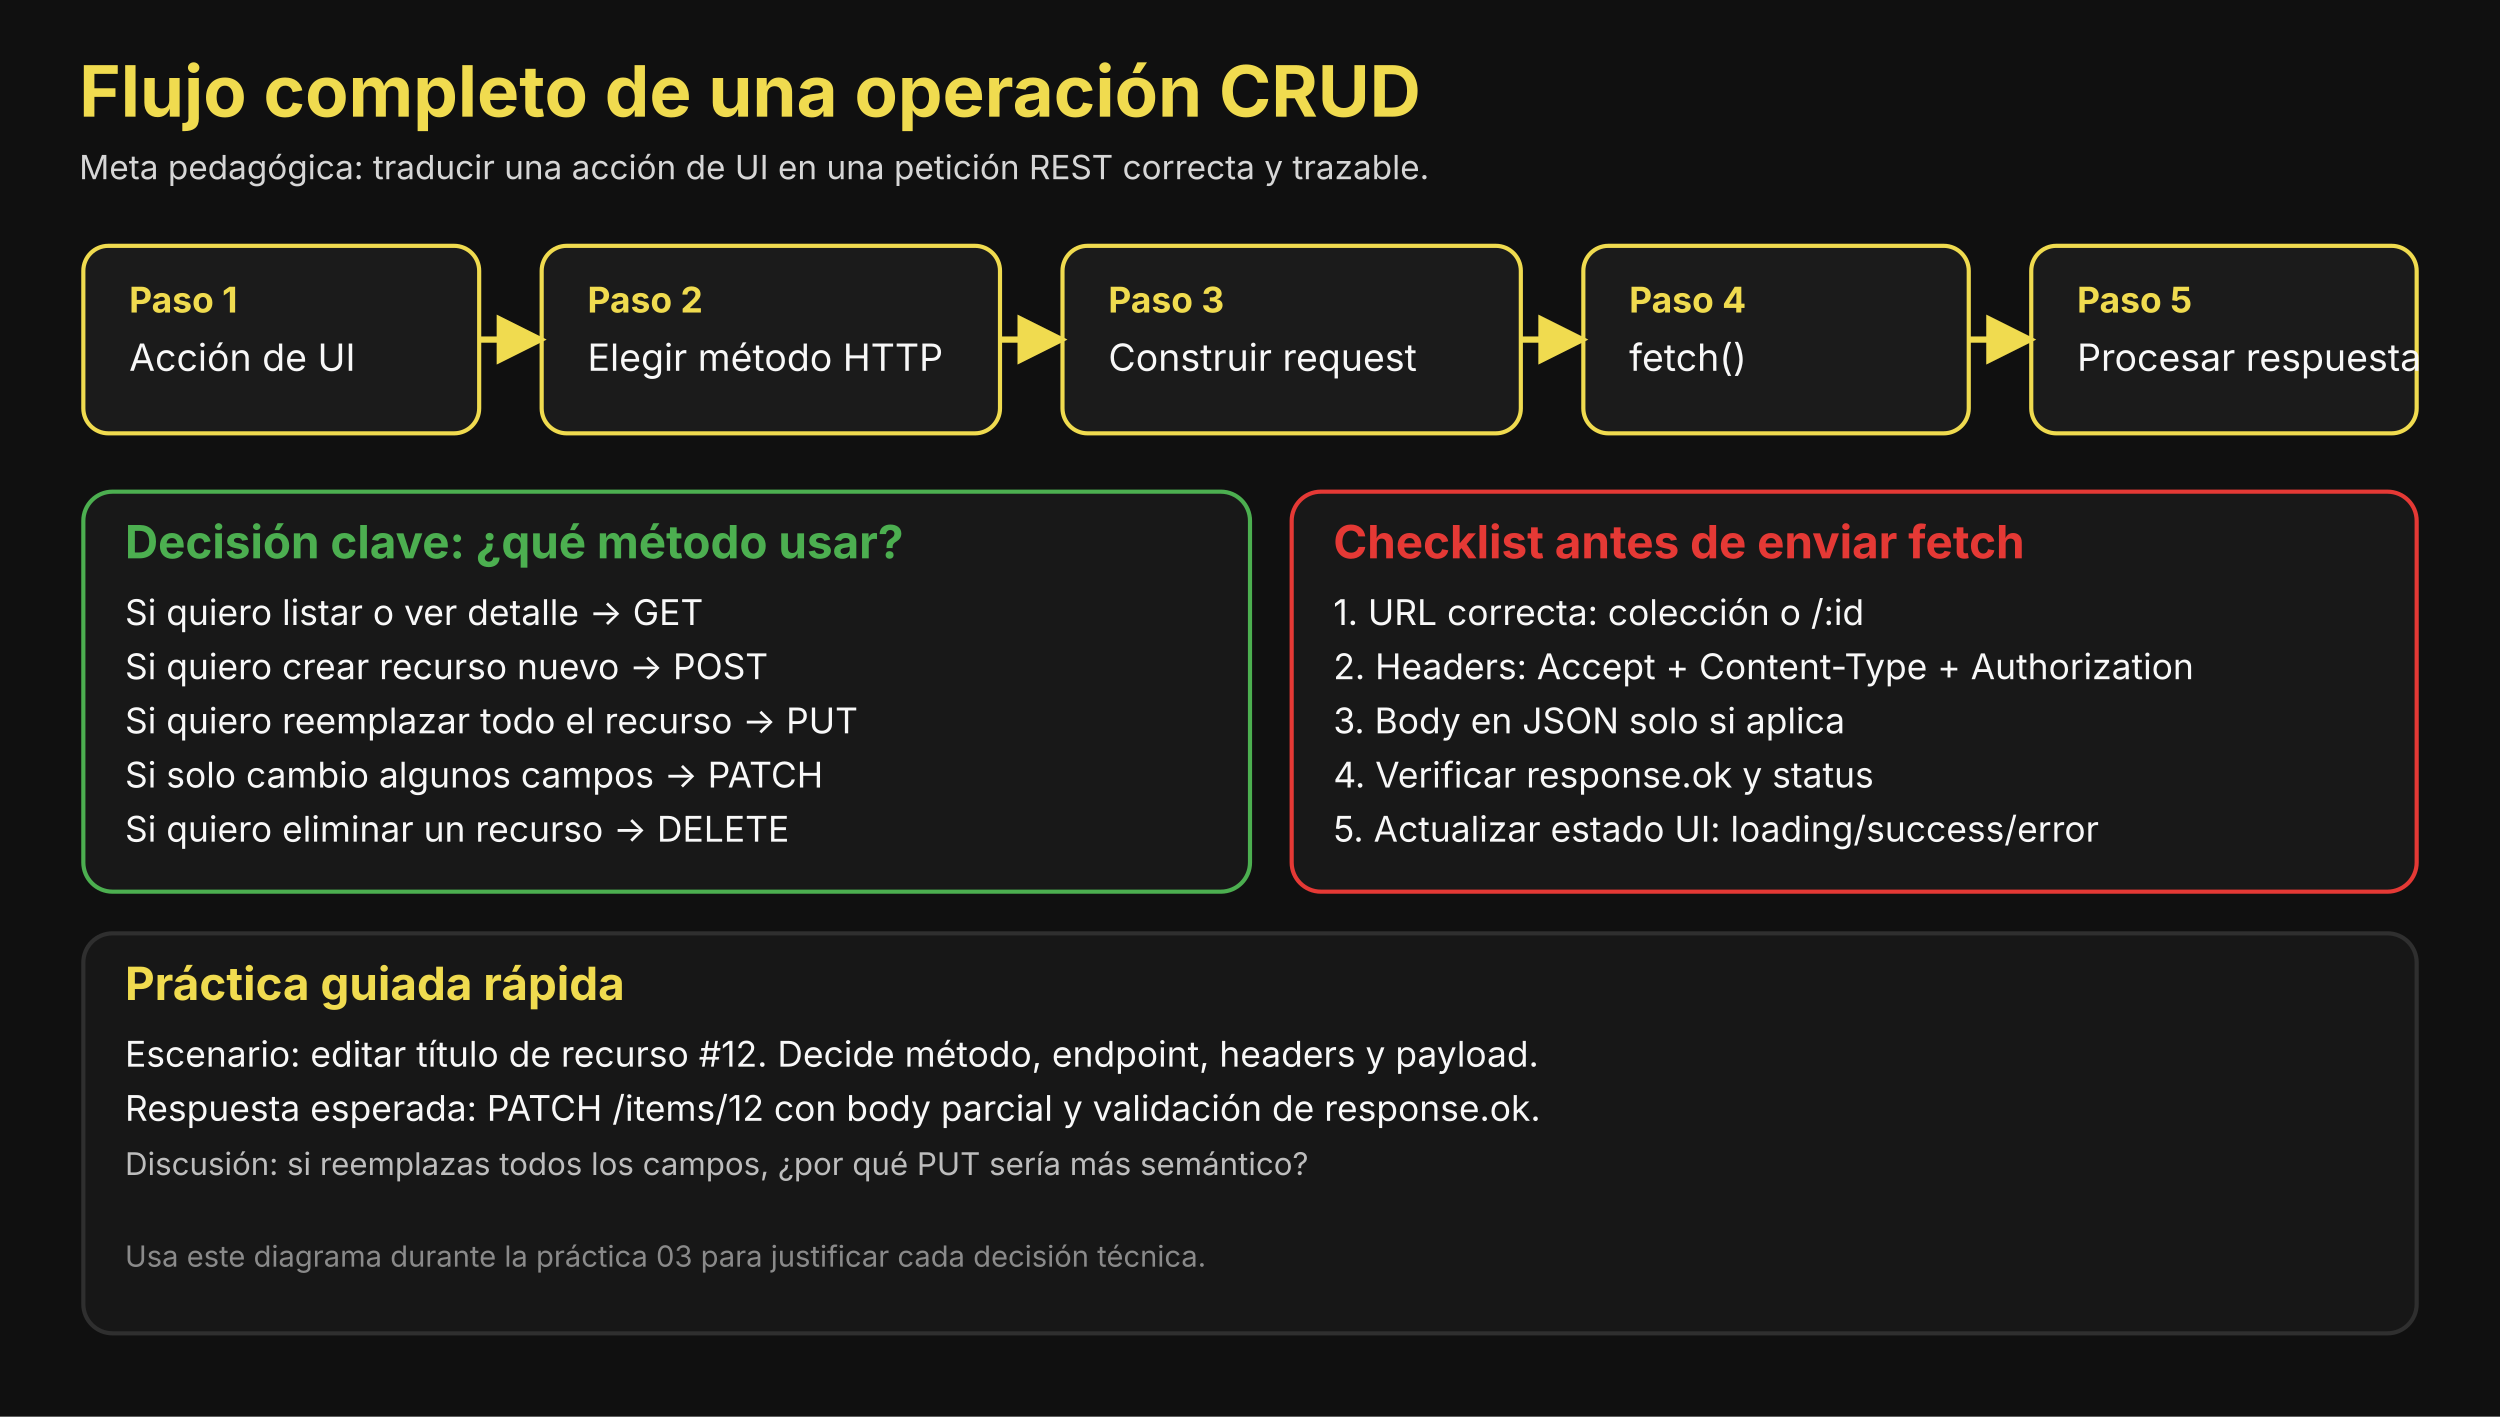
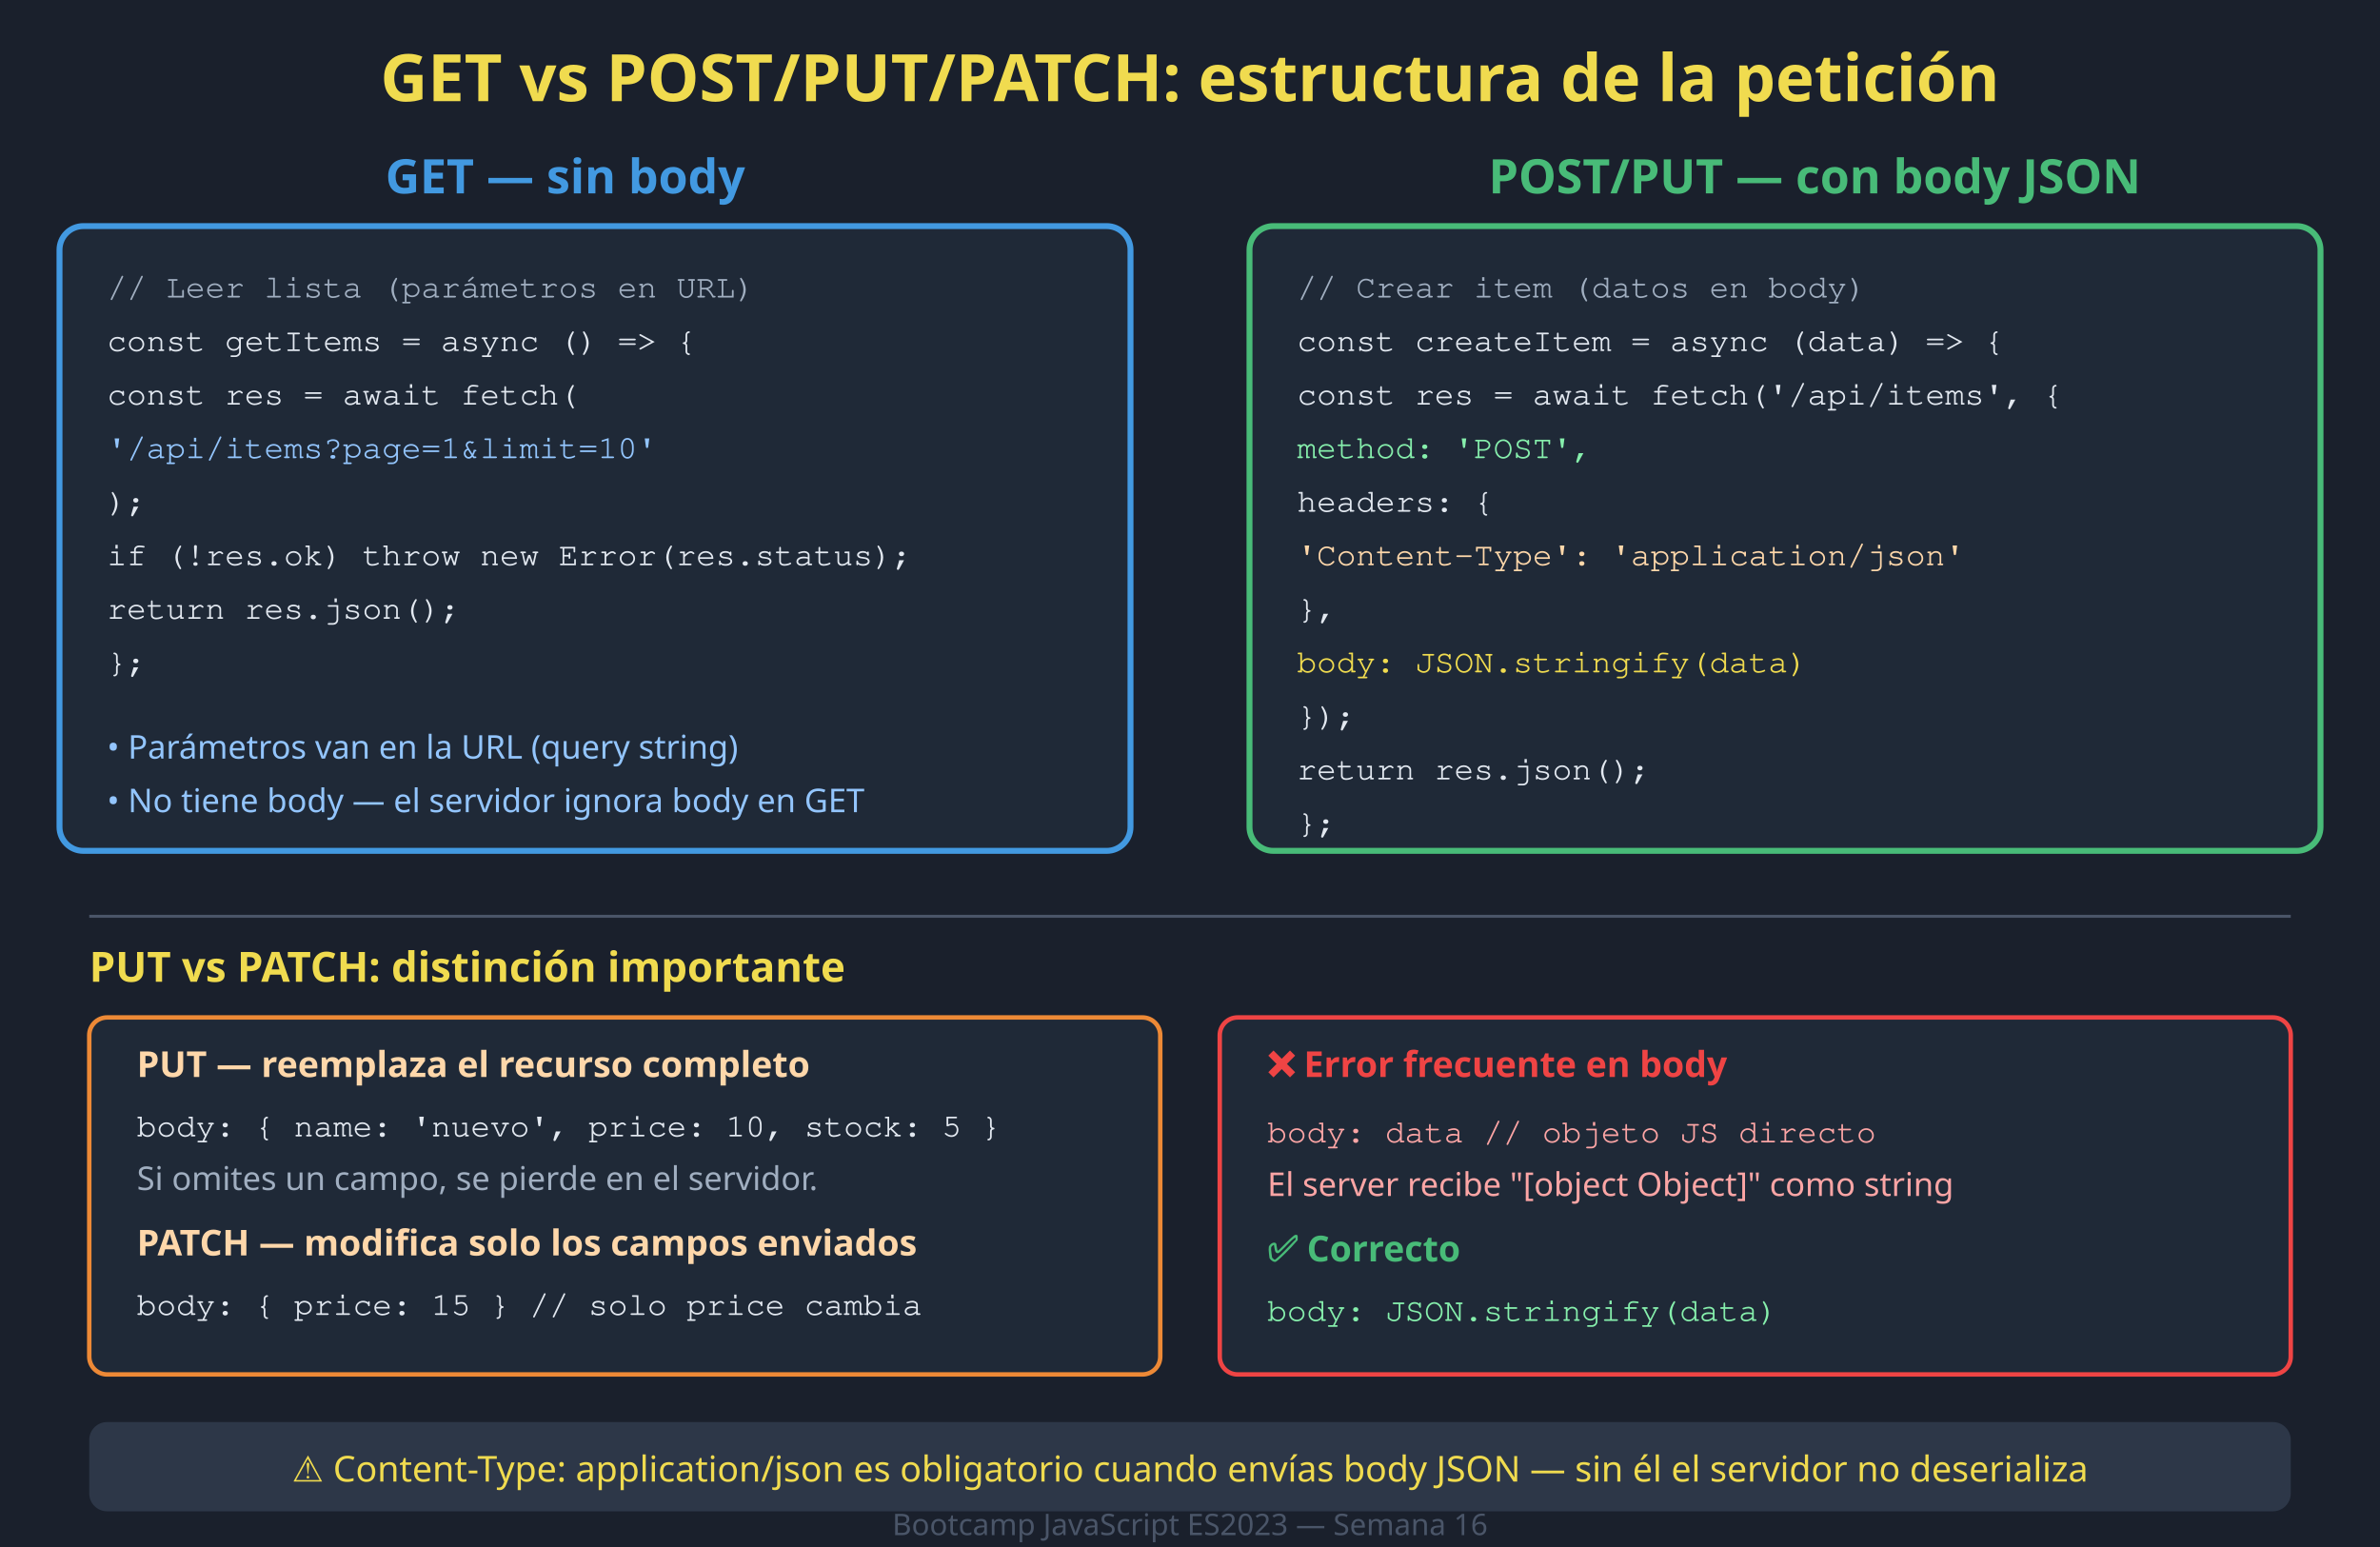
- <svg xmlns="http://www.w3.org/2000/svg" width="1200" height="680" viewBox="0 0 1200 680" role="img" aria-labelledby="title desc">
-   <rect width="1200" height="680" fill="#101010" />
-   <text x="38" y="56" fill="#F0DB4F" font-size="34" font-family="Inter, Roboto, sans-serif" font-weight="700">Flujo completo de una operación CRUD</text>
-   <text x="38" y="86" fill="#D6D6D6" font-size="16" font-family="Inter, Roboto, sans-serif">Meta pedagógica: traducir una acción de UI en una petición REST correcta y trazable.</text>
-   <rect x="40" y="118" width="190" height="90" rx="12" fill="#1B1B1B" stroke="#F0DB4F" stroke-width="2" />
-   <text x="62" y="150" fill="#F0DB4F" font-size="17" font-family="Inter, Roboto, sans-serif" font-weight="700">Paso 1</text>
-   <text x="62" y="178" fill="#F8F8F8" font-size="18" font-family="Inter, Roboto, sans-serif">Acción de UI</text>
-   <rect x="260" y="118" width="220" height="90" rx="12" fill="#1B1B1B" stroke="#F0DB4F" stroke-width="2" />
-   <text x="282" y="150" fill="#F0DB4F" font-size="17" font-family="Inter, Roboto, sans-serif" font-weight="700">Paso 2</text>
-   <text x="282" y="178" fill="#F8F8F8" font-size="18" font-family="Inter, Roboto, sans-serif">Elegir método HTTP</text>
-   <rect x="510" y="118" width="220" height="90" rx="12" fill="#1B1B1B" stroke="#F0DB4F" stroke-width="2" />
-   <text x="532" y="150" fill="#F0DB4F" font-size="17" font-family="Inter, Roboto, sans-serif" font-weight="700">Paso 3</text>
-   <text x="532" y="178" fill="#F8F8F8" font-size="18" font-family="Inter, Roboto, sans-serif">Construir request</text>
-   <rect x="760" y="118" width="185" height="90" rx="12" fill="#1B1B1B" stroke="#F0DB4F" stroke-width="2" />
-   <text x="782" y="150" fill="#F0DB4F" font-size="17" font-family="Inter, Roboto, sans-serif" font-weight="700">Paso 4</text>
-   <text x="782" y="178" fill="#F8F8F8" font-size="18" font-family="Inter, Roboto, sans-serif">fetch()</text>
-   <rect x="975" y="118" width="185" height="90" rx="12" fill="#1B1B1B" stroke="#F0DB4F" stroke-width="2" />
-   <text x="997" y="150" fill="#F0DB4F" font-size="17" font-family="Inter, Roboto, sans-serif" font-weight="700">Paso 5</text>
-   <text x="997" y="178" fill="#F8F8F8" font-size="18" font-family="Inter, Roboto, sans-serif">Procesar respuesta</text>
-   <path d="M230 163 L260 163" stroke="#F0DB4F" stroke-width="3" marker-end="url(#arrow)" />
-   <path d="M480 163 L510 163" stroke="#F0DB4F" stroke-width="3" marker-end="url(#arrow)" />
-   <path d="M730 163 L760 163" stroke="#F0DB4F" stroke-width="3" marker-end="url(#arrow)" />
-   <path d="M945 163 L975 163" stroke="#F0DB4F" stroke-width="3" marker-end="url(#arrow)" />
-   <rect x="40" y="236" width="560" height="192" rx="14" fill="#181818" stroke="#4CAF50" stroke-width="2" />
-   <text x="60" y="268" fill="#4CAF50" font-size="22" font-family="Inter, Roboto, sans-serif" font-weight="700">Decisión clave: ¿qué método usar?</text>
-   <text x="60" y="300" fill="#F8F8F8" font-size="17" font-family="Inter, Roboto, sans-serif">Si quiero listar o ver detalle → GET</text>
-   <text x="60" y="326" fill="#F8F8F8" font-size="17" font-family="Inter, Roboto, sans-serif">Si quiero crear recurso nuevo → POST</text>
-   <text x="60" y="352" fill="#F8F8F8" font-size="17" font-family="Inter, Roboto, sans-serif">Si quiero reemplazar todo el recurso → PUT</text>
-   <text x="60" y="378" fill="#F8F8F8" font-size="17" font-family="Inter, Roboto, sans-serif">Si solo cambio algunos campos → PATCH</text>
-   <text x="60" y="404" fill="#F8F8F8" font-size="17" font-family="Inter, Roboto, sans-serif">Si quiero eliminar un recurso → DELETE</text>
-   <rect x="620" y="236" width="540" height="192" rx="14" fill="#181818" stroke="#E53935" stroke-width="2" />
-   <text x="640" y="268" fill="#E53935" font-size="22" font-family="Inter, Roboto, sans-serif" font-weight="700">Checklist antes de enviar fetch</text>
-   <text x="640" y="300" fill="#F8F8F8" font-size="17" font-family="Inter, Roboto, sans-serif">1. URL correcta: colección o /:id</text>
-   <text x="640" y="326" fill="#F8F8F8" font-size="17" font-family="Inter, Roboto, sans-serif">2. Headers: Accept + Content-Type + Authorization</text>
-   <text x="640" y="352" fill="#F8F8F8" font-size="17" font-family="Inter, Roboto, sans-serif">3. Body en JSON solo si aplica</text>
-   <text x="640" y="378" fill="#F8F8F8" font-size="17" font-family="Inter, Roboto, sans-serif">4. Verificar response.ok y status</text>
-   <text x="640" y="404" fill="#F8F8F8" font-size="17" font-family="Inter, Roboto, sans-serif">5. Actualizar estado UI: loading/success/error</text>
-   <rect x="40" y="448" width="1120" height="192" rx="14" fill="#171717" stroke="#2F2F2F" stroke-width="2" />
-   <text x="60" y="480" fill="#F0DB4F" font-size="22" font-family="Inter, Roboto, sans-serif" font-weight="700">Práctica guiada rápida</text>
-   <text x="60" y="512" fill="#F8F8F8" font-size="17" font-family="Inter, Roboto, sans-serif">Escenario: editar título de recurso #12. Decide método, endpoint, headers y payload.</text>
-   <text x="60" y="538" fill="#F8F8F8" font-size="17" font-family="Inter, Roboto, sans-serif">Respuesta esperada: PATCH /items/12 con body parcial y validación de response.ok.</text>
-   <text x="60" y="564" fill="#BDBDBD" font-size="15" font-family="Inter, Roboto, sans-serif">Discusión: si reemplazas todos los campos, ¿por qué PUT sería más semántico?</text>
-   <text x="60" y="608" fill="#8A8A8A" font-size="14" font-family="Inter, Roboto, sans-serif">Usa este diagrama durante la práctica 03 para justificar cada decisión técnica.</text>
-   <defs>
-     <marker id="arrow" viewBox="0 0 10 10" refX="9" refY="5" markerWidth="8" markerHeight="8" orient="auto-start-reverse">
-       <path d="M 0 0 L 10 5 L 0 10 z" fill="#F0DB4F" />
-     </marker>
-   </defs>
+ <svg xmlns="http://www.w3.org/2000/svg" viewBox="0 0 800 520">
+   <rect width="800" height="520" fill="#1a202c" />
+   <text x="400" y="34" font-family="system-ui,sans-serif" font-size="22" font-weight="bold" fill="#f0db4f" text-anchor="middle">GET vs POST/PUT/PATCH: estructura de la petición</text>
+   <text x="190" y="65" font-family="system-ui,sans-serif" font-size="16" font-weight="bold" fill="#4299e1" text-anchor="middle">GET — sin body</text>
+   <rect x="20" y="76" width="360" height="210" fill="#1f2937" stroke="#4299e1" stroke-width="2" rx="8" />
+   <text x="36" y="100" font-family="Courier,monospace" font-size="11" fill="#a0aec0">// Leer lista (parámetros en URL)</text>
+   <text x="36" y="118" font-family="Courier,monospace" font-size="11" fill="#e2e8f0">const getItems = async () =&gt; {</text>
+   <text x="36" y="136" font-family="Courier,monospace" font-size="11" fill="#e2e8f0">  const res = await fetch(</text>
+   <text x="36" y="154" font-family="Courier,monospace" font-size="11" fill="#93c5fd">    '/api/items?page=1&amp;limit=10'</text>
+   <text x="36" y="172" font-family="Courier,monospace" font-size="11" fill="#e2e8f0">  );</text>
+   <text x="36" y="190" font-family="Courier,monospace" font-size="11" fill="#e2e8f0">  if (!res.ok) throw new Error(res.status);</text>
+   <text x="36" y="208" font-family="Courier,monospace" font-size="11" fill="#e2e8f0">  return res.json();</text>
+   <text x="36" y="226" font-family="Courier,monospace" font-size="11" fill="#e2e8f0">};</text>
+   <text x="36" y="255" font-family="system-ui,sans-serif" font-size="11" fill="#93c5fd">• Parámetros van en la URL (query string)</text>
+   <text x="36" y="273" font-family="system-ui,sans-serif" font-size="11" fill="#93c5fd">• No tiene body — el servidor ignora body en GET</text>
+   <text x="610" y="65" font-family="system-ui,sans-serif" font-size="16" font-weight="bold" fill="#48bb78" text-anchor="middle">POST/PUT — con body JSON</text>
+   <rect x="420" y="76" width="360" height="210" fill="#1f2937" stroke="#48bb78" stroke-width="2" rx="8" />
+   <text x="436" y="100" font-family="Courier,monospace" font-size="11" fill="#a0aec0">// Crear item (datos en body)</text>
+   <text x="436" y="118" font-family="Courier,monospace" font-size="11" fill="#e2e8f0">const createItem = async (data) =&gt; {</text>
+   <text x="436" y="136" font-family="Courier,monospace" font-size="11" fill="#e2e8f0">  const res = await fetch('/api/items', {</text>
+   <text x="436" y="154" font-family="Courier,monospace" font-size="11" fill="#86efac">    method: 'POST',</text>
+   <text x="436" y="172" font-family="Courier,monospace" font-size="11" fill="#e2e8f0">    headers: {</text>
+   <text x="436" y="190" font-family="Courier,monospace" font-size="11" fill="#fed7aa">      'Content-Type': 'application/json'</text>
+   <text x="436" y="208" font-family="Courier,monospace" font-size="11" fill="#e2e8f0">    },</text>
+   <text x="436" y="226" font-family="Courier,monospace" font-size="11" fill="#f0db4f">    body: JSON.stringify(data)</text>
+   <text x="436" y="244" font-family="Courier,monospace" font-size="11" fill="#e2e8f0">  });</text>
+   <text x="436" y="262" font-family="Courier,monospace" font-size="11" fill="#e2e8f0">  return res.json();</text>
+   <text x="436" y="280" font-family="Courier,monospace" font-size="11" fill="#e2e8f0">};</text>
+   <line x1="30" y1="308" x2="770" y2="308" stroke="#4a5568" stroke-width="1" />
+   <text x="30" y="330" font-family="system-ui,sans-serif" font-size="14" font-weight="bold" fill="#f0db4f">PUT vs PATCH: distinción importante</text>
+   <rect x="30" y="342" width="360" height="120" fill="#1f2937" stroke="#ed8936" stroke-width="1.5" rx="6" />
+   <text x="46" y="362" font-family="system-ui,sans-serif" font-size="12" font-weight="bold" fill="#fed7aa">PUT — reemplaza el recurso completo</text>
+   <text x="46" y="382" font-family="Courier,monospace" font-size="11" fill="#e2e8f0">body: { name: 'nuevo', price: 10, stock: 5 }</text>
+   <text x="46" y="400" font-family="system-ui,sans-serif" font-size="11" fill="#a0aec0">Si omites un campo, se pierde en el servidor.</text>
+   <text x="46" y="422" font-family="system-ui,sans-serif" font-size="12" font-weight="bold" fill="#fed7aa">PATCH — modifica solo los campos enviados</text>
+   <text x="46" y="442" font-family="Courier,monospace" font-size="11" fill="#e2e8f0">body: { price: 15 }   // solo price cambia</text>
+   <rect x="410" y="342" width="360" height="120" fill="#1f2937" stroke="#ef4444" stroke-width="1.5" rx="6" />
+   <text x="426" y="362" font-family="system-ui,sans-serif" font-size="12" font-weight="bold" fill="#ef4444">❌ Error frecuente en body</text>
+   <text x="426" y="384" font-family="Courier,monospace" font-size="11" fill="#fca5a5">body: data          // objeto JS directo</text>
+   <text x="426" y="402" font-family="system-ui,sans-serif" font-size="11" fill="#fca5a5">El server recibe "[object Object]" como string</text>
+   <text x="426" y="424" font-family="system-ui,sans-serif" font-size="12" font-weight="bold" fill="#48bb78">✅ Correcto</text>
+   <text x="426" y="444" font-family="Courier,monospace" font-size="11" fill="#86efac">body: JSON.stringify(data)</text>
+   <rect x="30" y="478" width="740" height="30" fill="#2d3748" rx="6" />
+   <text x="400" y="498" font-family="system-ui,sans-serif" font-size="12" fill="#f0db4f" text-anchor="middle">⚠️  Content-Type: application/json es obligatorio cuando envías body JSON — sin él el servidor no deserializa</text>
+   <text x="400" y="516" font-family="system-ui,sans-serif" font-size="10" fill="#4a5568" text-anchor="middle">Bootcamp JavaScript ES2023 — Semana 16</text>
</svg>
